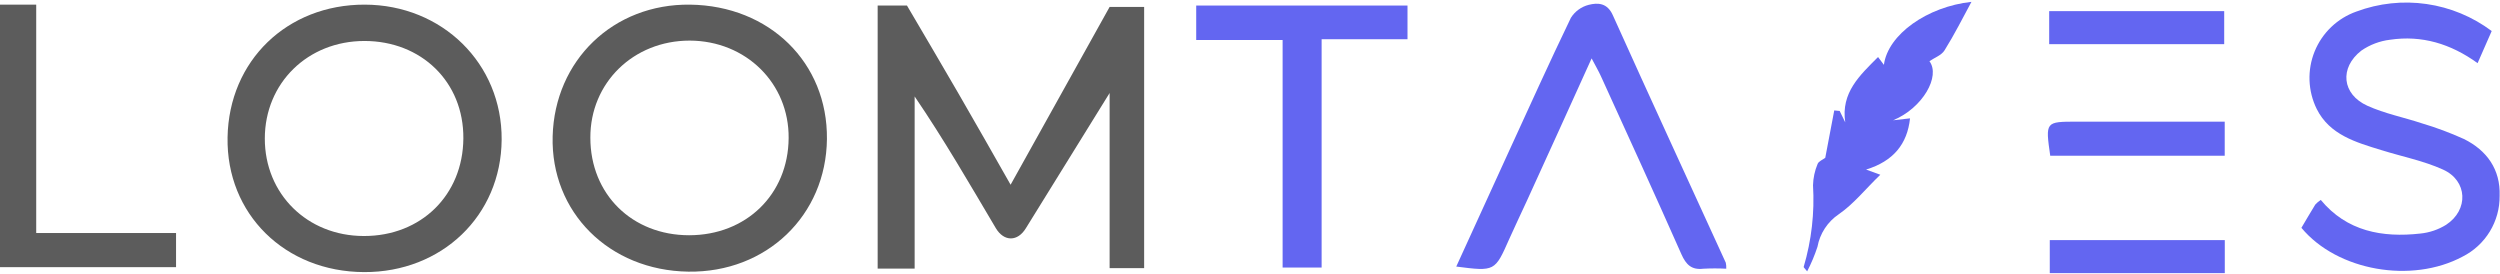
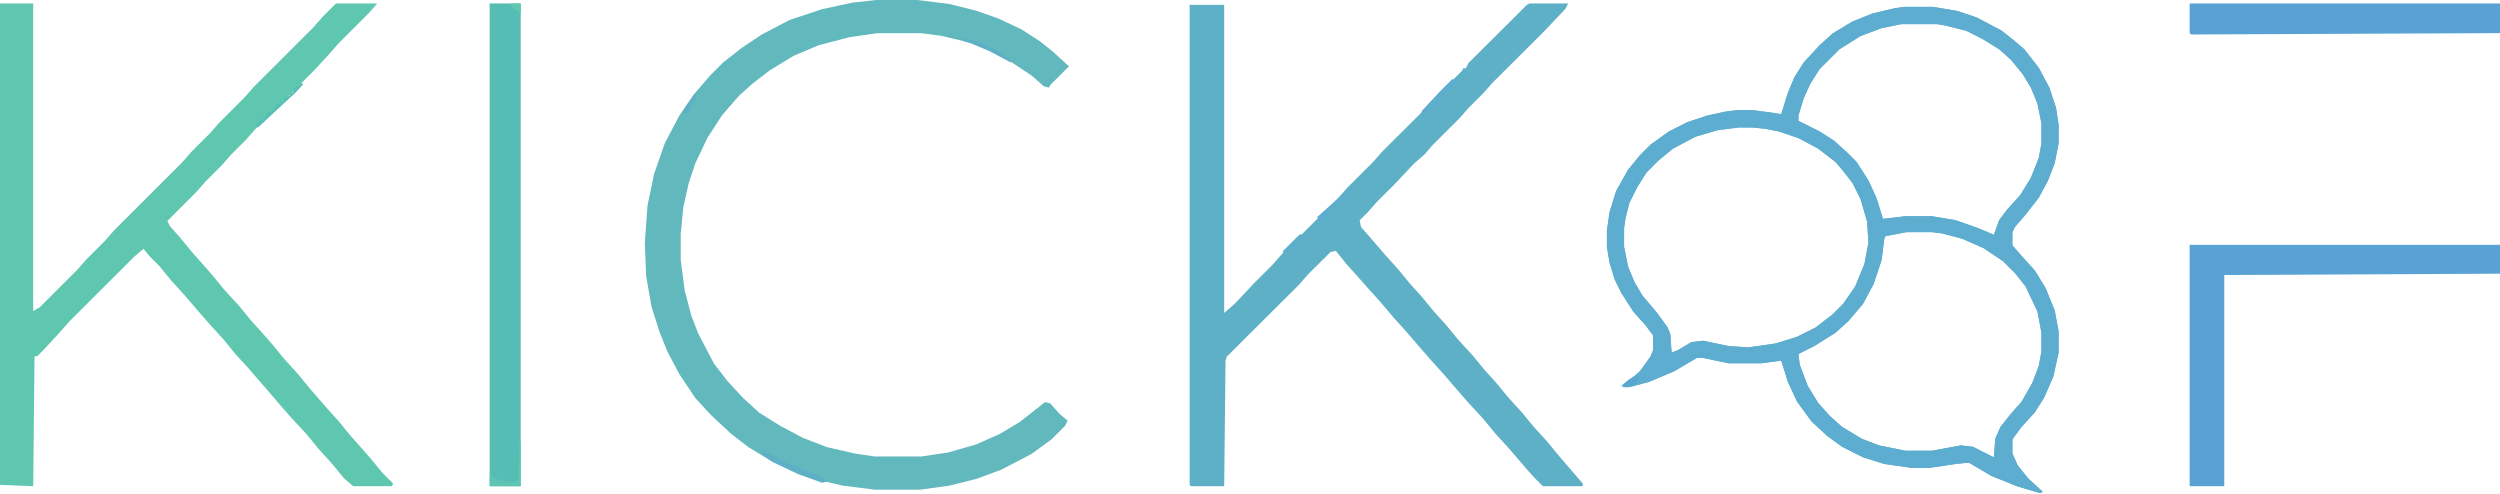
- <svg xmlns="http://www.w3.org/2000/svg" width="897" height="98" viewBox="0 0 897 98" fill="none">
-   <path d="M314.903 1.997H325.423C331.581 12.517 337.809 22.99 343.944 33.627C350.079 44.264 356.097 54.784 362.605 66.284L398.131 2.486H410.517V96.211H398.131V33.37C398.131 33.398 368.11 81.842 368.11 81.842C365.171 86.74 360.249 86.811 357.287 81.842C347.956 66.097 338.812 50.235 328.176 34.607V96.374H314.903V1.997Z" fill="#5C5C5C" />
-   <path d="M246.972 97.468C218.538 97.048 197.567 76.124 198.29 48.903C199.014 21.681 220.007 1.318 247.602 1.667C276.13 2.041 296.983 22.498 296.704 49.883C296.424 77.267 275.057 97.865 246.972 97.468ZM247.462 14.567C227.285 14.567 211.75 29.706 211.82 49.416C211.82 69.686 226.795 84.405 247.252 84.405C267.709 84.405 282.801 69.78 282.964 49.579C283.151 29.915 267.686 14.637 247.462 14.567Z" fill="#5C5C5C" />
-   <path d="M130.635 97.627C102.224 97.51 81.16 76.773 81.65 49.272C82.14 21.77 103.017 1.616 130.845 1.663C158.673 1.71 180.18 22.82 179.993 50.111C179.806 77.403 158.486 97.743 130.635 97.627ZM130.635 84.681C151.068 84.681 166.091 70.032 166.254 49.692C166.417 29.351 151.138 14.702 130.775 14.702C110.411 14.702 95.039 29.794 95.016 49.692C94.992 69.589 110.224 84.657 130.518 84.681H130.635Z" fill="#5C5C5C" />
-   <path d="M660.081 39.816C660.734 41.183 661.404 42.545 662.074 43.908C660.474 33.184 667.323 27.028 673.845 20.458C674.632 21.52 675.238 22.308 675.943 23.266C677.384 12.32 691.571 2.369 707.359 0.666C704.287 6.33 701.275 12.355 697.683 18.086C696.608 19.827 694.115 20.692 692.283 21.954C696.306 27.331 689.944 38.717 679.247 43.161L685.319 42.466C684.348 51.691 679.31 57.846 669.551 60.838L674.657 62.697C669.447 67.678 665.175 73.144 659.738 76.878C657.753 78.217 656.056 79.94 654.745 81.944C653.435 83.949 652.539 86.195 652.108 88.55C651.11 91.58 649.873 94.525 648.409 97.359C647.542 96.264 647.107 95.915 647.159 95.775C649.971 86.272 651.105 76.352 650.51 66.46C650.582 63.844 651.137 61.264 652.147 58.849C652.496 57.877 653.994 57.314 654.903 56.623L658.129 39.622L660.081 39.816Z" fill="#6366F1" />
-   <path d="M894.021 11.133L888.96 22.657C879.279 15.659 868.899 12.58 857.539 14.259C853.846 14.707 850.316 16.044 847.253 18.155C839.322 24.313 840.255 33.83 849.445 37.959C855.627 40.758 862.438 42.087 868.923 44.233C874.092 45.766 879.15 47.652 884.061 49.878C892.319 53.96 897.194 60.842 896.867 70.242C896.917 74.761 895.697 79.203 893.346 83.063C890.996 86.922 887.609 90.045 883.571 92.075C865.307 101.849 838.599 97.207 825.746 81.742C827.379 79.013 828.988 76.19 830.714 73.414C831.295 72.766 831.962 72.201 832.697 71.735C842.028 83.001 854.74 85.334 868.456 83.794C871.716 83.461 874.859 82.392 877.647 80.669C885.811 75.35 885.414 64.83 876.55 60.842C869.552 57.669 861.808 56.176 854.39 53.844C845.293 51.068 835.869 48.362 831.251 39.125C829.669 35.923 828.784 32.423 828.656 28.854C828.527 25.286 829.157 21.73 830.504 18.423C831.851 15.116 833.885 12.133 836.47 9.67C839.056 7.207 842.135 5.321 845.503 4.136C853.529 1.145 862.178 0.218 870.656 1.441C879.133 2.664 887.168 5.997 894.021 11.133Z" fill="#6366F1" />
-   <path d="M619.379 96.414C616.652 96.272 613.919 96.272 611.192 96.414C606.923 96.927 604.964 94.968 603.284 91.212C593.837 69.869 584.11 48.642 574.43 27.392C573.567 25.479 572.494 23.66 571.071 20.954C563.093 38.565 555.442 55.453 547.745 72.271C545.692 76.773 543.523 81.228 541.517 85.754C536.362 97.417 536.385 97.417 522.506 95.644C528.827 81.812 535.055 68.142 541.307 54.497C548.678 38.425 555.956 22.307 563.63 6.398C565.088 4.076 567.386 2.405 570.044 1.733C573.31 0.917 576.692 1.01 578.675 5.442C592.041 35.113 605.687 64.667 619.216 94.268C619.366 94.973 619.421 95.694 619.379 96.414Z" fill="#6366F1" />
-   <path d="M474.197 95.994H460.202V14.352H429.201V1.99H505.011V14.073H474.197V95.994Z" fill="#6366F1" />
-   <path d="M0 1.663H12.993V83.608H63.167V95.854H0V1.663Z" fill="#5C5C5C" />
-   <path d="M735.249 15.845V3.996H798.043V15.845H735.249Z" fill="#6366F1" />
-   <path d="M798.253 86.15V98H735.459V86.15H798.253Z" fill="#6366F1" />
-   <path d="M735.622 55.873C733.873 43.65 733.873 43.65 745.186 43.65H798.229V55.873H735.622Z" fill="#6366F1" />
+ <svg xmlns="http://www.w3.org/2000/svg" width="725" height="143" viewBox="0 0 725 143" fill="none">
+   <path d="M443.595 1H454.764L453.993 2.534L447.831 9.055L432.811 24.014L430.115 27.082L425.878 31.301L423.182 34.37L415.48 42.041L413.169 44.726L410.088 47.411L404.311 53.548L399.304 58.534L396.608 61.603L394.297 63.904L394.682 65.822L397.378 68.89L402 74.26L405.466 78.096L408.932 82.315L412.399 86.151L415.865 90.37L419.331 94.206L422.797 98.425L427.034 103.027L430.5 107.247L433.966 111.082L437.432 115.301L441.284 119.521L444.75 123.74L448.601 127.959L452.068 132.178L459 140.233V141H447.446L444.75 138.315L442.054 135.247L437.432 129.877L433.581 125.658L430.115 121.438L425.878 116.836L423.182 113.767L418.561 108.397L415.095 104.562L412.399 101.493L407.777 96.123L404.311 92.288L400.074 87.301L396.608 83.466L393.912 80.397L390.446 76.562L387.365 72.726L385.824 73.11L379.277 79.63L376.581 82.699L355.784 103.411L355.399 104.562L355.014 141H345.385L345 140.616V1.384H355.014V90.753L358.095 88.069L363.872 81.931L368.878 76.945L371.574 73.877L388.135 57.384L390.831 54.315L398.149 47.027L400.845 43.959L413.939 30.918L416.635 27.849L423.953 20.562L424.338 19.794H425.108L425.878 18.26L442.824 1.384L443.595 1Z" fill="#5DB0C5" />
+   <path d="M0 1H9.628V90.231L11.554 89.077L22.338 78.308L25.034 75.231L30.426 69.846L33.122 66.769L52.764 47.154L55.459 44.077L60.851 38.692L63.547 35.615L70.865 28.308L73.561 25.231L90.892 7.923L93.588 4.846L97.439 1H109.378L107.068 3.692L98.21 12.539L95.513 15.615L91.277 20.231L73.946 37.538L71.25 40.615L67.013 44.846L64.318 47.923L59.696 52.538L57 55.615L48.527 64.077L49.297 65.615L52.378 69.077L55.845 73.308L58.926 76.769L61.622 79.846L65.088 84.077L69.324 88.692L72.79 92.923L76.257 96.769L78.953 99.846L82.419 104.077L86.27 108.308L89.737 112.538L94.743 118.308L98.21 122.154L101.676 126.385L104.757 129.846L107.453 132.923L110.919 137.154L114 140.231L113.615 141H102.446L99.75 138.692L96.284 134.462L92.432 130.231L88.966 126L84.345 121L81.649 117.923L77.027 112.538L72.02 106.769L68.169 102.538L64.703 98.308L60.851 94.077L58.155 91L53.534 85.615L49.682 81.385L46.216 77.154L43.52 74.462L41.595 72.154L38.899 74.462L20.027 93.308L17.331 96.385L12.71 101.385L10.784 103.308H10.014L9.628 141L0 140.615V1Z" fill="#5FC6B0" />
+   <path d="M254.091 0H266.044L275.298 1.154L283.009 3.079L289.564 5.388L296.119 8.466L301.517 11.93L305.373 15.008L310 19.241L304.602 24.629L304.216 25.398L302.674 25.014L299.204 21.935L292.263 17.317L286.094 14.239L281.082 12.314L272.984 10.39L267.201 9.621H254.476L246.379 10.775L237.511 13.084L230.185 16.163L223.245 20.396L218.232 24.244L214.376 27.707L211.677 30.786L209.364 33.48L205.122 40.022L201.652 47.333L199.724 53.106L198.182 60.032L197.411 67.729V75.425L198.567 84.276L200.495 91.588L202.423 96.591L207.05 105.442L210.906 110.444L215.533 115.447L220.16 119.68L226.329 123.528L232.884 126.992L239.824 129.686L248.307 131.61L253.705 132.379H267.201L274.912 131.225L283.009 128.916L289.95 125.837L295.734 122.374L301.132 118.141L303.06 116.602L304.602 116.986L307.301 120.065L309.614 121.989L308.843 123.528L304.987 127.377L299.204 131.61L290.335 136.228L283.009 138.921L275.298 140.846L266.815 142H253.705L244.451 140.846L237.897 139.306L230.956 136.997L224.016 133.919L217.075 129.686L212.063 125.837L206.279 120.45L201.652 115.447L197.025 108.52L193.555 101.978L191.241 96.206L188.928 88.894L187.386 80.043L187 70.423L187.771 59.648L189.699 50.412L192.784 41.561L197.025 33.48L201.266 27.323L205.893 21.935L209.749 18.087L215.147 13.854L220.931 10.005L229.028 5.772L238.282 2.694L247.15 0.77L254.091 0Z" fill="#61B8BD" />
+   <path d="M552.184 2H560.611L567.506 3.153L573.251 5.074L580.529 8.916L584.36 11.989L587.041 14.294L591.254 19.673L594.319 25.436L596.234 31.199L597 36.194V41.572L595.851 47.335L593.936 52.33L591.254 57.324L587.041 62.703L584.36 65.777L583.594 67.313V71.155L586.275 74.229L590.105 78.455L593.17 83.45L595.851 89.981L597 96.128V102.275L595.468 109.191L592.787 115.338L590.105 119.564L586.275 123.79L583.977 126.864L583.594 127.632V131.474L585.126 134.932L588.19 138.774L592.404 142.616L591.637 143L585.126 141.079L577.465 138.005L570.953 134.163L567.123 134.548L559.462 135.7H554.482L546.439 134.548L540.31 132.627L534.181 129.553L529.968 126.48L525.371 122.253L521.158 116.49L518.477 110.728L516.561 104.58L510.816 105.349H501.24L493.962 103.812H492.047L485.535 107.654L478.257 110.728L472.512 112.264H470.596L472.512 110.343L475.576 107.654L478.64 103.428L479.406 101.507V97.281L477.108 94.207L473.661 90.365L470.213 84.986L468.298 81.144L466.766 76.15L466 71.54V66.929L466.766 61.55L468.681 55.403L472.129 49.256L475.576 45.03L478.64 41.956L484.003 38.114L489.365 35.425L495.111 33.504L500.474 32.352L503.538 31.967H508.518L514.263 32.736L516.561 33.12L518.477 26.973L520.392 22.362L523.073 18.136L527.67 13.142L531.5 9.684L537.246 6.226L542.991 3.921L549.503 2.384L552.184 2ZM551.418 6.995L545.673 8.147L539.544 10.452L533.415 14.294L527.67 20.057L524.988 24.283L523.073 28.509L521.541 33.504V35.041L527.67 38.114L531.883 40.804L535.713 44.262L538.395 46.951L541.842 52.33L544.14 57.324L546.056 63.471L552.567 62.703H560.228L567.123 63.856L573.635 66.161L578.231 68.082L579.763 63.856L582.061 60.782L585.892 56.556L588.956 51.561L591.254 45.798L592.02 41.572V35.809L590.871 30.046L588.956 25.436L586.658 21.594L583.211 17.368L579.763 14.294L574.784 11.221L570.187 8.916L564.058 7.379L561.76 6.995H551.418ZM504.304 36.962L498.175 37.73L491.664 39.651L485.152 43.109L480.939 46.567L477.491 50.025L474.81 54.251L472.512 58.861L471.363 63.471L470.98 66.161V71.54L472.129 77.302L474.044 81.913L476.342 85.755L480.556 90.749L483.62 94.975L484.386 96.897L484.769 102.275L486.684 101.507L490.515 99.202L493.962 98.817L501.24 100.354L506.985 100.738L515.029 99.586L521.158 97.665L526.52 94.975L531.5 91.133L534.564 88.06L538.012 83.065L540.693 76.534L541.842 70.387L541.459 64.24L539.544 57.708L537.246 53.098L534.564 49.64L532.266 46.951L527.287 43.109L521.541 40.035L515.795 38.114L511.965 37.346L508.135 36.962H504.304ZM552.95 67.313L546.822 68.466L546.439 69.234L545.673 75.382L543.374 82.297L540.31 88.06L536.096 93.055L532.266 96.512L526.137 100.354L521.541 102.659L521.924 105.733L524.222 111.88L527.287 116.875L530.734 120.717L534.181 123.79L539.927 127.248L544.906 129.169L552.567 130.706H560.228L568.655 129.169L572.102 129.553L578.231 132.627L578.614 127.248L580.146 123.79L583.211 119.948L586.275 116.49L589.339 111.112L591.254 106.117L592.02 101.891V96.512L590.871 90.365L587.424 83.065L584.36 79.223L580.912 75.766L575.167 71.924L569.038 69.234L563.292 67.698L560.228 67.313H552.95Z" fill="#5CADCF" />
+   <path d="M552.184 2H560.611L567.506 3.153L573.251 5.074L580.529 8.916L584.36 11.989L587.041 14.294L591.254 19.673L594.319 25.436L596.234 31.199L597 36.194V41.572L595.851 47.335L593.936 52.33L591.254 57.324L587.041 62.703L584.36 65.777L583.594 67.313V71.155L586.275 74.229L590.105 78.455L593.17 83.45L595.851 89.981L597 96.128V102.275L595.468 109.191L592.787 115.338L590.105 119.564L586.275 123.79L583.977 126.864L583.594 127.632V131.474L585.126 134.932L588.19 138.774L592.404 142.616L591.637 143L585.126 141.079L577.465 138.005L570.953 134.163L567.123 134.548L559.462 135.7H554.482L546.439 134.548L540.31 132.627L534.181 129.553L529.968 126.48L525.371 122.253L521.158 116.49L518.477 110.728L516.561 104.58L510.816 105.349H501.24L493.962 103.812H492.047L485.535 107.654L478.257 110.728L472.512 112.264H470.596L472.512 110.343L475.576 107.654L478.64 103.428L479.406 101.507V97.281L477.108 94.207L473.661 90.365L470.213 84.986L468.298 81.144L466.766 76.15L466 71.54V66.929L466.766 61.55L468.681 55.403L472.129 49.256L475.576 45.03L478.64 41.956L484.003 38.114L489.365 35.425L495.111 33.504L500.474 32.352L503.538 31.967H508.518L514.263 32.736L516.561 33.12L518.477 26.973L520.392 22.362L523.073 18.136L527.67 13.142L531.5 9.684L537.246 6.226L542.991 3.921L549.503 2.384L552.184 2ZM551.418 6.995L545.673 8.147L539.544 10.452L533.415 14.294L527.67 20.057L524.988 24.283L523.073 28.509L521.541 33.504V35.041L527.67 38.114L531.883 40.804L535.713 44.262L538.395 46.951L541.842 52.33L544.14 57.324L546.056 63.471L552.567 62.703H560.228L567.123 63.856L573.635 66.161L578.231 68.082L579.763 63.856L582.061 60.782L585.892 56.556L588.956 51.561L591.254 45.798L592.02 41.572V35.809L590.871 30.046L588.956 25.436L586.658 21.594L583.211 17.368L579.763 14.294L574.784 11.221L570.187 8.916L564.058 7.379L561.76 6.995H551.418ZM504.304 36.962L498.175 37.73L491.664 39.651L485.152 43.109L480.939 46.567L477.491 50.025L474.81 54.251L472.512 58.861L471.363 63.471L470.98 66.161V71.54L472.129 77.302L474.044 81.913L476.342 85.755L480.556 90.749L483.62 94.975L484.386 96.897L484.769 102.275L486.684 101.507L490.515 99.202L493.962 98.817L501.24 100.354L506.985 100.738L515.029 99.586L521.158 97.665L526.52 94.975L531.5 91.133L534.564 88.06L538.012 83.065L540.693 76.534L541.842 70.387L541.459 64.24L539.544 57.708L537.246 53.098L534.564 49.64L532.266 46.951L527.287 43.109L521.541 40.035L515.795 38.114L511.965 37.346L508.135 36.962H504.304ZM552.95 67.313L546.822 68.466L546.439 69.234L545.673 75.382L543.374 82.297L540.31 88.06L536.096 93.055L532.266 96.512L526.137 100.354L521.541 102.659L521.924 105.733L524.222 111.88L527.287 116.875L530.734 120.717L534.181 123.79L539.927 127.248L544.906 129.169L552.567 130.706H560.228L568.655 129.169L572.102 129.553L578.231 132.627L578.614 127.248L580.146 123.79L583.211 119.948L586.275 116.49L589.339 111.112L591.254 106.117L592.02 101.891V96.512L590.871 90.365L587.424 83.065L584.36 79.223L580.912 75.766L575.167 71.924L569.038 69.234L563.292 67.698L560.228 67.313H552.95Z" fill="#5CADCF" />
+   <path d="M635 71H725V79.37L645.043 79.75V141H635V71Z" fill="#58A3D4" />
+   <path d="M142 1H151V141H142V1Z" fill="#56BDB5" />
+   <path d="M635 1H725V9.609L635.386 10L635 9.609V1Z" fill="#58A3D4" />
+   <path d="M421.103 23L423 23.379L420.724 26.035L419.207 26.793L418.448 28.31L417.31 28.69V29.448H416.552V30.207L413.517 32.862L412.759 34L412 33.621L412.379 32.103L417.69 26.414L421.103 23Z" fill="#5CADCE" />
+   <path d="M150.64 128H151V141H142V138.029L142.72 137.657V138.4L145.96 139.514L148.84 139.886L150.28 139.143L150.64 128Z" fill="#5FC4B1" />
+   <path d="M221 131L223.771 131.857L225.75 133.143L229.312 134.857L236.042 137.429L240 139.571L238.417 140L231.292 137.429L224.167 134L221 131.857V131Z" fill="#5DB0C5" />
+   <path d="M86.833 24L88 24.361L85.667 26.889L74.778 37L74 36.278L75.944 34.472H76.722L77.111 33.389L77.5 32.667H78.667V31.944H79.444L79.833 30.861L80.222 30.139H81.389V29.417H82.167L82.556 28.333L84.111 27.611V26.889H84.889L85.278 25.806L86.056 25.083L86.833 24.722V24Z" fill="#56BEB4" />
+   <path d="M391.6 54L392 54.714L390.4 56.857L386.4 60.429L386 61.143H385.2V62.214H384.4V62.929L383.2 64H382.4L382 62.929L388 57.571L390.8 54.714L391.6 54Z" fill="#5CADCF" />
+   <path d="M279 11L284.122 12.167L290.341 15.278L294 18H292.902L287.049 14.889L281.561 12.556L279 11.778V11Z" fill="#5EB1C4" />
+   <path d="M376.875 68H377.625L378 69.125L377.625 69.875L376.875 69.5L375.75 70.625V71.75L373.125 72.5L372.375 74L372 72.875L376.875 68Z" fill="#5CAECC" />
+   <path d="M474.091 109L475 109.375L474.545 111.25L472.273 112H470L472.273 110.125L474.091 109Z" fill="#59A7D1" />
+   <path d="M201.6 27L202 28.6L200.4 30.6L199.6 32.6L198 33L198.8 31L201.6 27Z" fill="#5DB0C6" />
+   <path d="M148 1H151V4L148.333 2L148 1Z" fill="#60C7B0" />
</svg>
